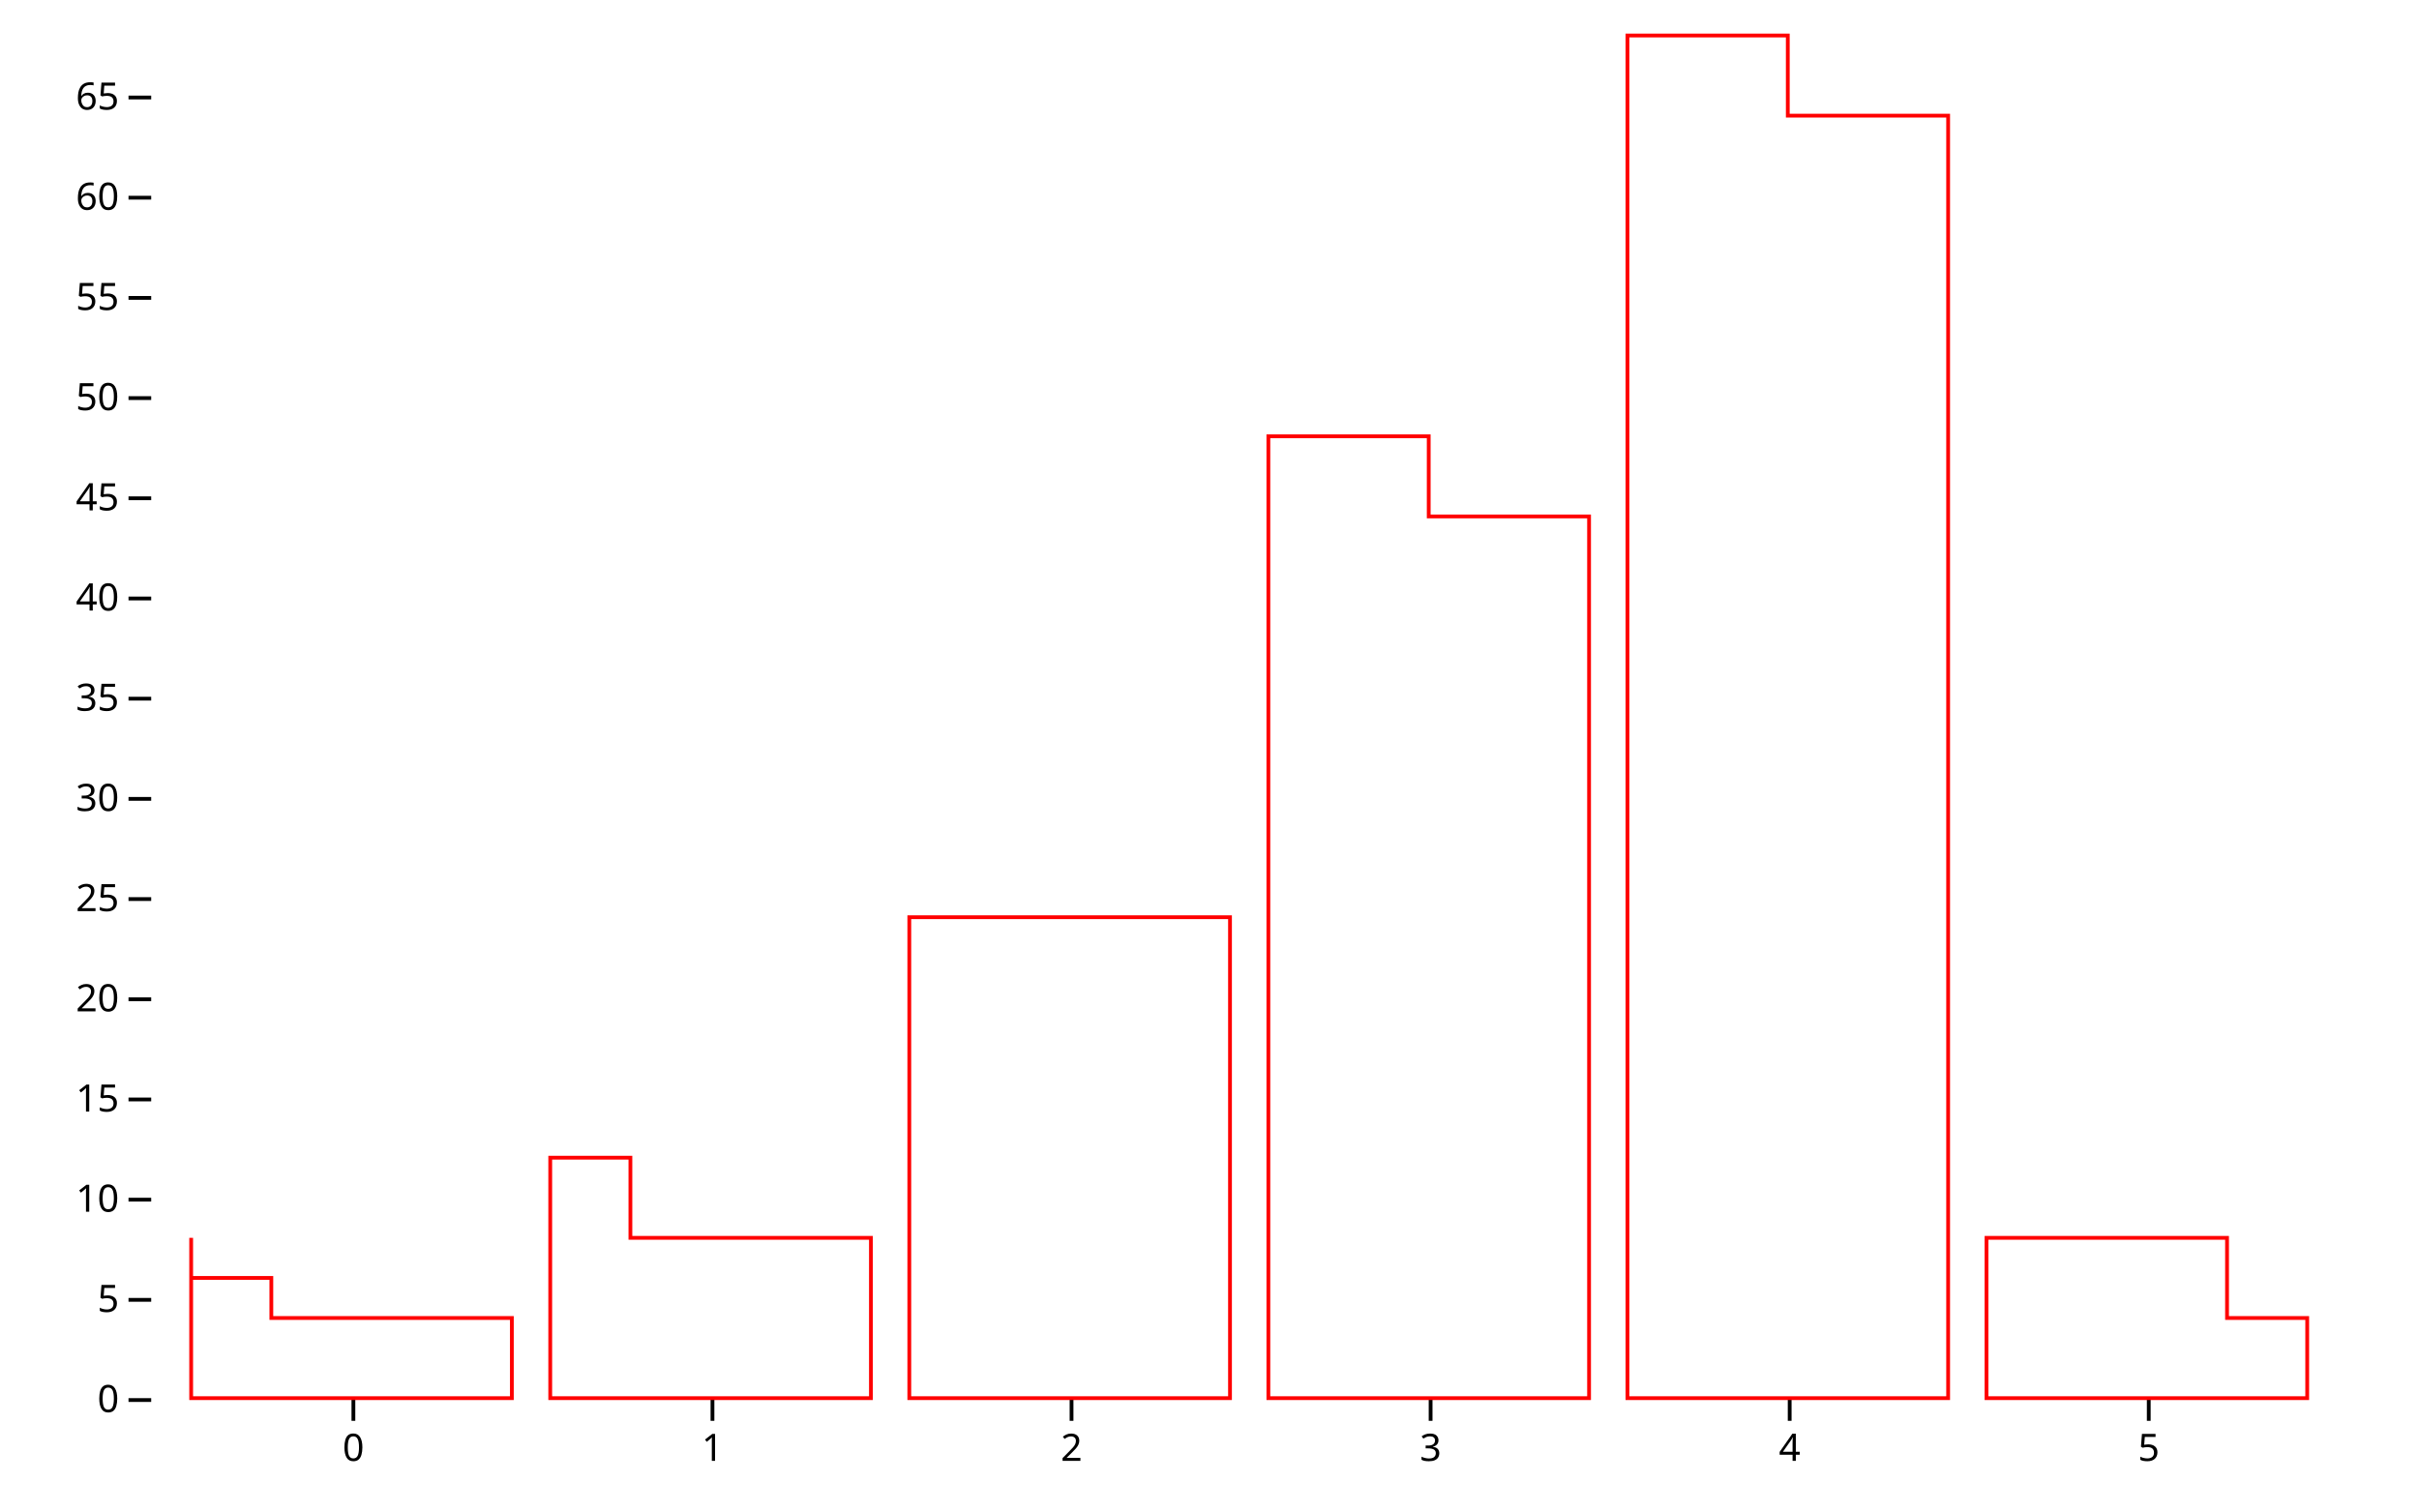
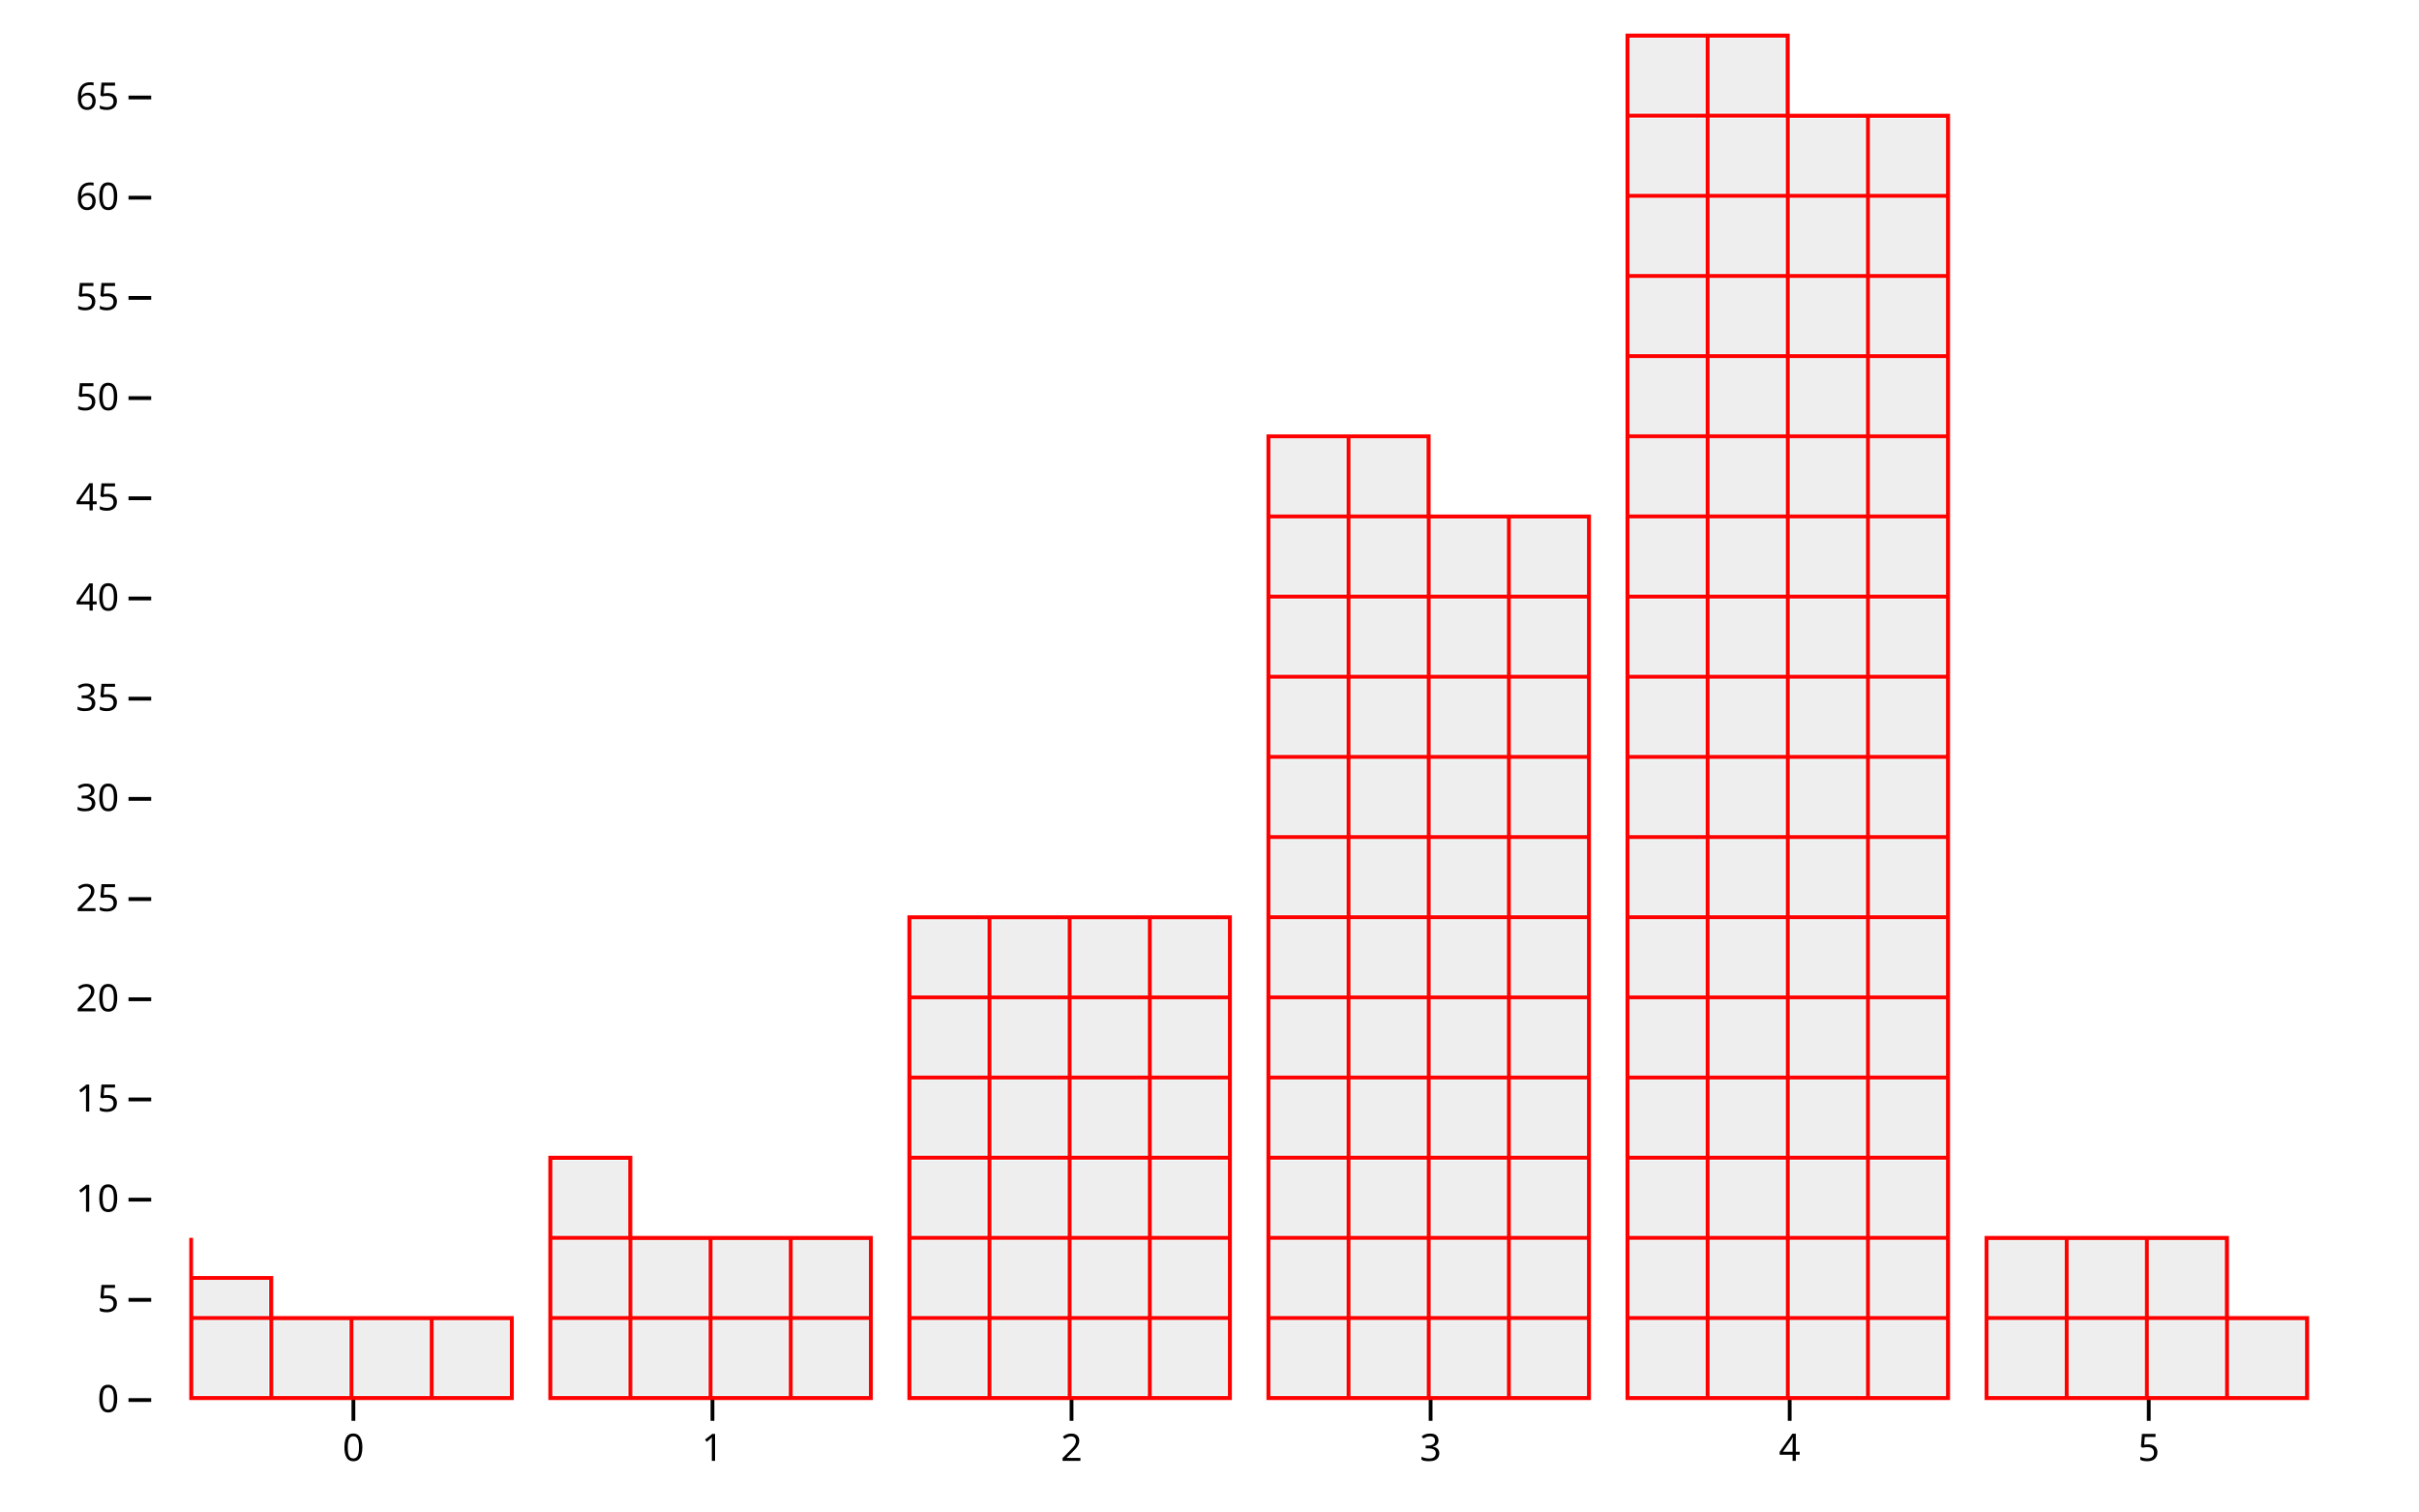
<svg xmlns="http://www.w3.org/2000/svg" class="plot" fill="currentColor" font-family="system-ui, sans-serif" font-size="10" text-anchor="middle" width="640" height="400" viewBox="0 0 640 400">
  <style>
    :where(.plot) {
      --plot-background: white;
      display: block;
      height: auto;
      height: intrinsic;
      max-width: 100%;
    }

    :where(.plot text),
    :where(.plot tspan) {
      white-space: pre;
    }
  </style>
  <g aria-label="y-axis tick" aria-hidden="true" fill="none" stroke="currentColor" transform="translate(0,0.5)">
    <path transform="translate(40,370)" d="M0,0L-6,0" />
    <path transform="translate(40,343.4848)" d="M0,0L-6,0" />
    <path transform="translate(40,316.9697)" d="M0,0L-6,0" />
    <path transform="translate(40,290.4545)" d="M0,0L-6,0" />
    <path transform="translate(40,263.9394)" d="M0,0L-6,0" />
    <path transform="translate(40,237.4242)" d="M0,0L-6,0" />
    <path transform="translate(40,210.9091)" d="M0,0L-6,0" />
    <path transform="translate(40,184.3939)" d="M0,0L-6,0" />
    <path transform="translate(40,157.8788)" d="M0,0L-6,0" />
    <path transform="translate(40,131.3636)" d="M0,0L-6,0" />
    <path transform="translate(40,104.8485)" d="M0,0L-6,0" />
    <path transform="translate(40,78.33333)" d="M0,0L-6,0" />
    <path transform="translate(40,51.81818)" d="M0,0L-6,0" />
    <path transform="translate(40,25.30303)" d="M0,0L-6,0" />
  </g>
  <g aria-label="y-axis tick label" text-anchor="end" font-variant="tabular-nums" transform="translate(-8.5,0.5)">
    <text y="0.32em" transform="translate(40,370)">0</text>
    <text y="0.32em" transform="translate(40,343.4848)">5</text>
    <text y="0.32em" transform="translate(40,316.9697)">10</text>
    <text y="0.32em" transform="translate(40,290.4545)">15</text>
    <text y="0.32em" transform="translate(40,263.9394)">20</text>
    <text y="0.32em" transform="translate(40,237.4242)">25</text>
    <text y="0.32em" transform="translate(40,210.9091)">30</text>
    <text y="0.32em" transform="translate(40,184.3939)">35</text>
    <text y="0.32em" transform="translate(40,157.8788)">40</text>
    <text y="0.32em" transform="translate(40,131.3636)">45</text>
    <text y="0.32em" transform="translate(40,104.8485)">50</text>
    <text y="0.32em" transform="translate(40,78.33333)">55</text>
    <text y="0.32em" transform="translate(40,51.81818)">60</text>
    <text y="0.32em" transform="translate(40,25.30303)">65</text>
  </g>
  <g aria-label="x-axis tick" aria-hidden="true" fill="none" stroke="currentColor" transform="translate(43.5,0)">
    <path transform="translate(50,370)" d="M0,0L0,6" />
    <path transform="translate(145,370)" d="M0,0L0,6" />
    <path transform="translate(240,370)" d="M0,0L0,6" />
    <path transform="translate(335,370)" d="M0,0L0,6" />
    <path transform="translate(430,370)" d="M0,0L0,6" />
    <path transform="translate(525,370)" d="M0,0L0,6" />
  </g>
  <g aria-label="x-axis tick label" transform="translate(43.5,9.5)">
    <text y="0.71em" transform="translate(50,370)">0</text>
    <text y="0.71em" transform="translate(145,370)">1</text>
    <text y="0.71em" transform="translate(240,370)">2</text>
    <text y="0.71em" transform="translate(335,370)">3</text>
    <text y="0.71em" transform="translate(430,370)">4</text>
    <text y="0.71em" transform="translate(525,370)">5</text>
  </g>
  <g aria-label="bar" fill="#eee" stroke="red">
-     <pattern width="21.212" height="21.212" patternUnits="userSpaceOnUse" y="370" id="plot-clip-1" x="50.576">
+     <pattern width="21.212" height="21.212" patternUnits="userSpaceOnUse" y="370" id="plot-pattern-1" x="50.576">
      <rect x="0" y="0" width="21.212" height="21.212" />
    </pattern>
-     <path d="M50.576,327.576L50.576,327.576L50.576,370L50.576,370L50.576,370L50.576,370L50.576,370L135.424,370L135.424,348.788L71.788,348.788L71.788,338.182L50.576,338.182Z" fill="url(#plot-clip-311)" />
-     <pattern width="21.212" height="21.212" patternUnits="userSpaceOnUse" y="370" id="plot-clip-2" x="145.576">
+     <path d="M50.576,327.576L50.576,327.576L50.576,370L50.576,370L50.576,370L50.576,370L50.576,370L135.424,370L135.424,348.788L71.788,348.788L71.788,338.182L50.576,338.182Z" fill="url(#plot-pattern-1)" />
+     <pattern width="21.212" height="21.212" patternUnits="userSpaceOnUse" y="370" id="plot-pattern-2" x="145.576">
      <rect x="0" y="0" width="21.212" height="21.212" />
    </pattern>
-     <path d="M166.788,306.364L145.576,306.364L145.576,370L145.576,370L145.576,370L145.576,370L145.576,370L230.424,370L230.424,327.576L166.788,327.576L166.788,327.576L166.788,327.576Z" fill="url(#plot-clip-312)" />
-     <pattern width="21.212" height="21.212" patternUnits="userSpaceOnUse" y="370" id="plot-clip-3" x="240.576">
+     <path d="M166.788,306.364L145.576,306.364L145.576,370L145.576,370L145.576,370L145.576,370L145.576,370L230.424,370L230.424,327.576L166.788,327.576L166.788,327.576L166.788,327.576Z" fill="url(#plot-pattern-2)" />
+     <pattern width="21.212" height="21.212" patternUnits="userSpaceOnUse" y="370" id="plot-pattern-3" x="240.576">
      <rect x="0" y="0" width="21.212" height="21.212" />
    </pattern>
-     <path d="M240.576,242.727L240.576,242.727L240.576,370L240.576,370L240.576,370L240.576,370L240.576,370L325.424,370L325.424,242.727L240.576,242.727L240.576,242.727L240.576,242.727Z" fill="url(#plot-clip-313)" />
-     <pattern width="21.212" height="21.212" patternUnits="userSpaceOnUse" y="370" id="plot-clip-4" x="335.576">
+     <path d="M240.576,242.727L240.576,242.727L240.576,370L240.576,370L240.576,370L240.576,370L240.576,370L325.424,370L325.424,242.727L240.576,242.727L240.576,242.727L240.576,242.727Z" fill="url(#plot-pattern-3)" />
+     <pattern width="21.212" height="21.212" patternUnits="userSpaceOnUse" y="370" id="plot-pattern-4" x="335.576">
      <rect x="0" y="0" width="21.212" height="21.212" />
    </pattern>
-     <path d="M378,115.455L335.576,115.455L335.576,370L335.576,370L335.576,370L335.576,370L335.576,370L420.424,370L420.424,136.667L378,136.667L378,136.667L378,136.667Z" fill="url(#plot-clip-314)" />
-     <pattern width="21.212" height="21.212" patternUnits="userSpaceOnUse" y="370" id="plot-clip-5" x="430.576">
+     <path d="M378,115.455L335.576,115.455L335.576,370L335.576,370L335.576,370L335.576,370L335.576,370L420.424,370L420.424,136.667L378,136.667L378,136.667L378,136.667Z" fill="url(#plot-pattern-4)" />
+     <pattern width="21.212" height="21.212" patternUnits="userSpaceOnUse" y="370" id="plot-pattern-5" x="430.576">
      <rect x="0" y="0" width="21.212" height="21.212" />
    </pattern>
-     <path d="M473,9.394L430.576,9.394L430.576,370L430.576,370L430.576,370L430.576,370L430.576,370L515.424,370L515.424,30.606L473,30.606L473,30.606L473,30.606Z" fill="url(#plot-clip-315)" />
-     <pattern width="21.212" height="21.212" patternUnits="userSpaceOnUse" y="370" id="plot-clip-6" x="525.576">
+     <path d="M473,9.394L430.576,9.394L430.576,370L430.576,370L430.576,370L430.576,370L430.576,370L515.424,370L515.424,30.606L473,30.606L473,30.606L473,30.606Z" fill="url(#plot-pattern-5)" />
+     <pattern width="21.212" height="21.212" patternUnits="userSpaceOnUse" y="370" id="plot-pattern-6" x="525.576">
      <rect x="0" y="0" width="21.212" height="21.212" />
    </pattern>
-     <path d="M589.212,327.576L525.576,327.576L525.576,370L525.576,370L525.576,370L525.576,370L525.576,370L610.424,370L610.424,348.788L589.212,348.788L589.212,348.788L589.212,348.788Z" fill="url(#plot-clip-316)" />
+     <path d="M589.212,327.576L525.576,327.576L525.576,370L525.576,370L525.576,370L525.576,370L525.576,370L610.424,370L610.424,348.788L589.212,348.788L589.212,348.788L589.212,348.788Z" fill="url(#plot-pattern-6)" />
  </g>
</svg>
